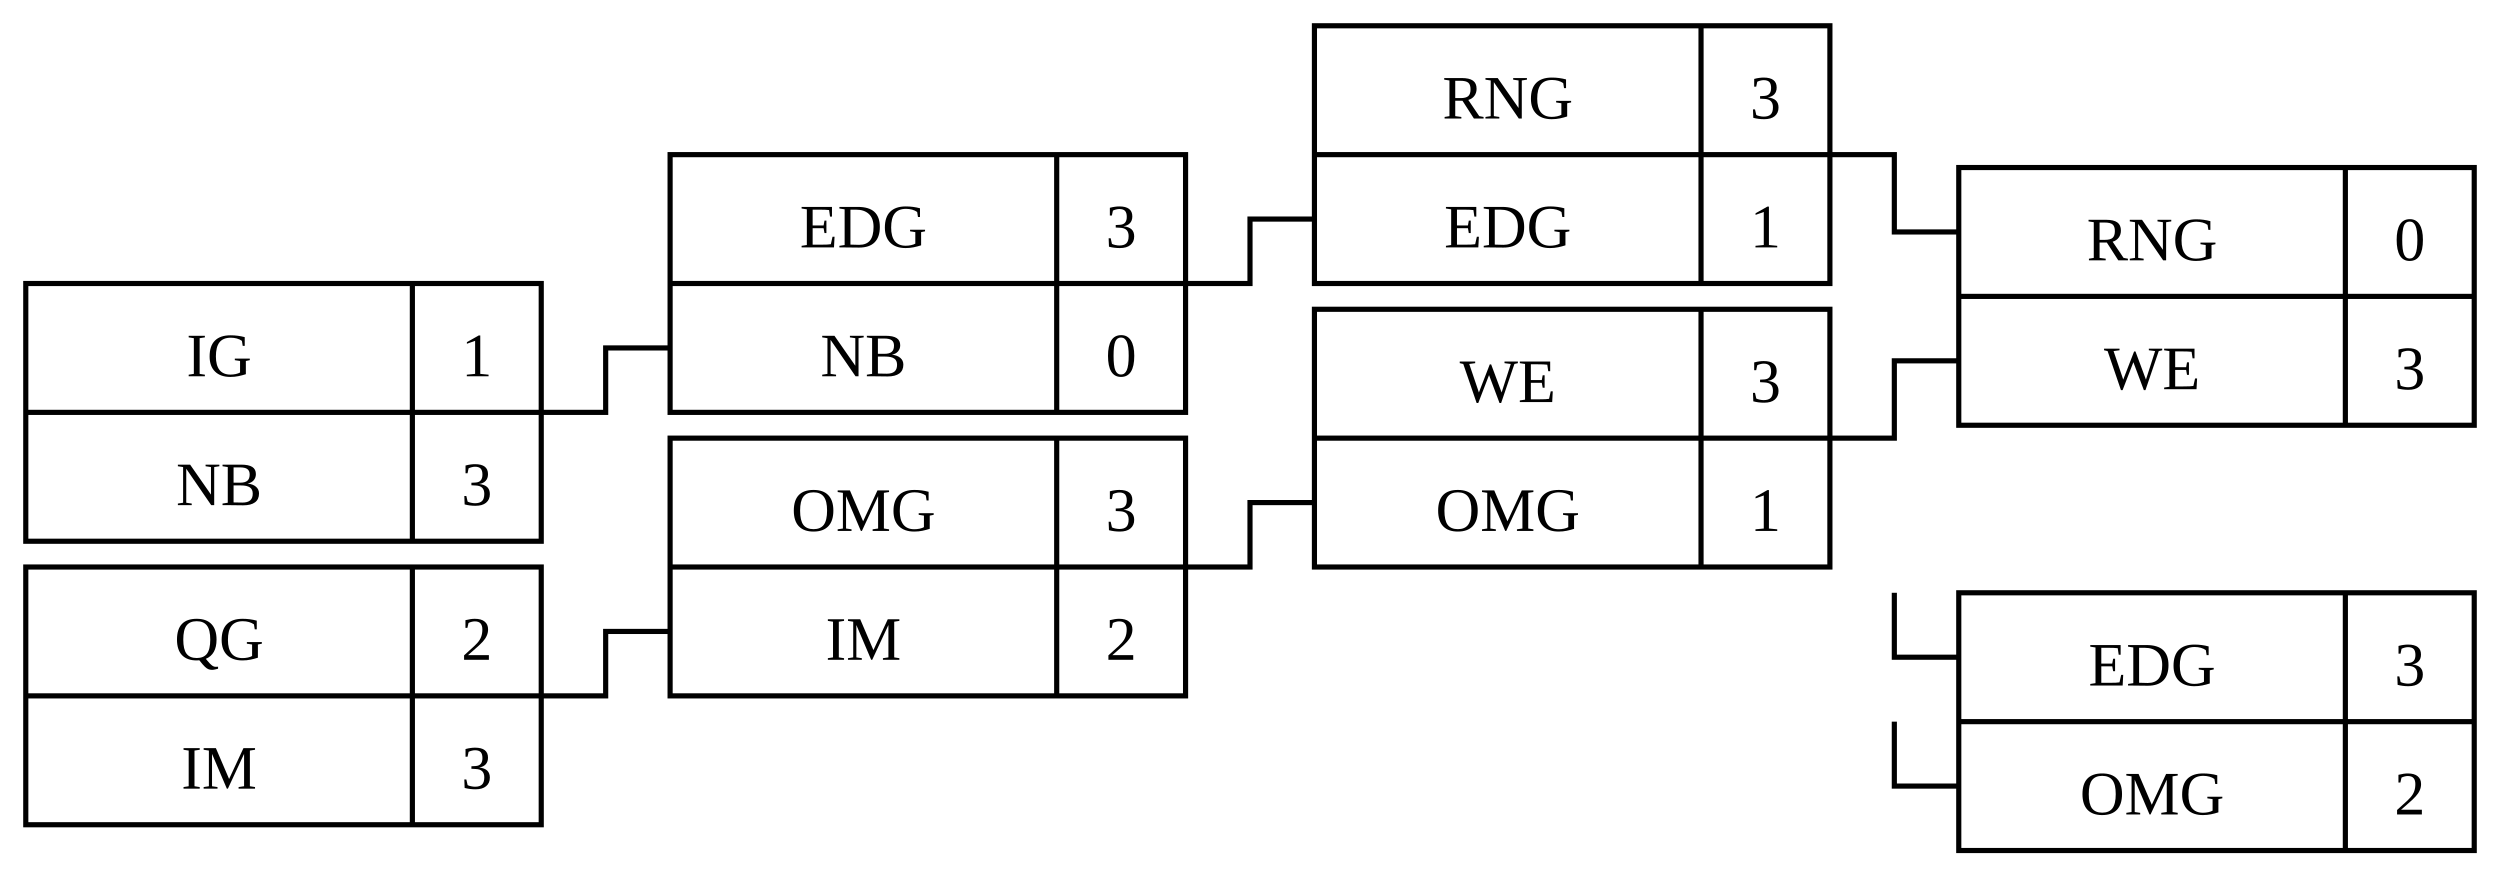
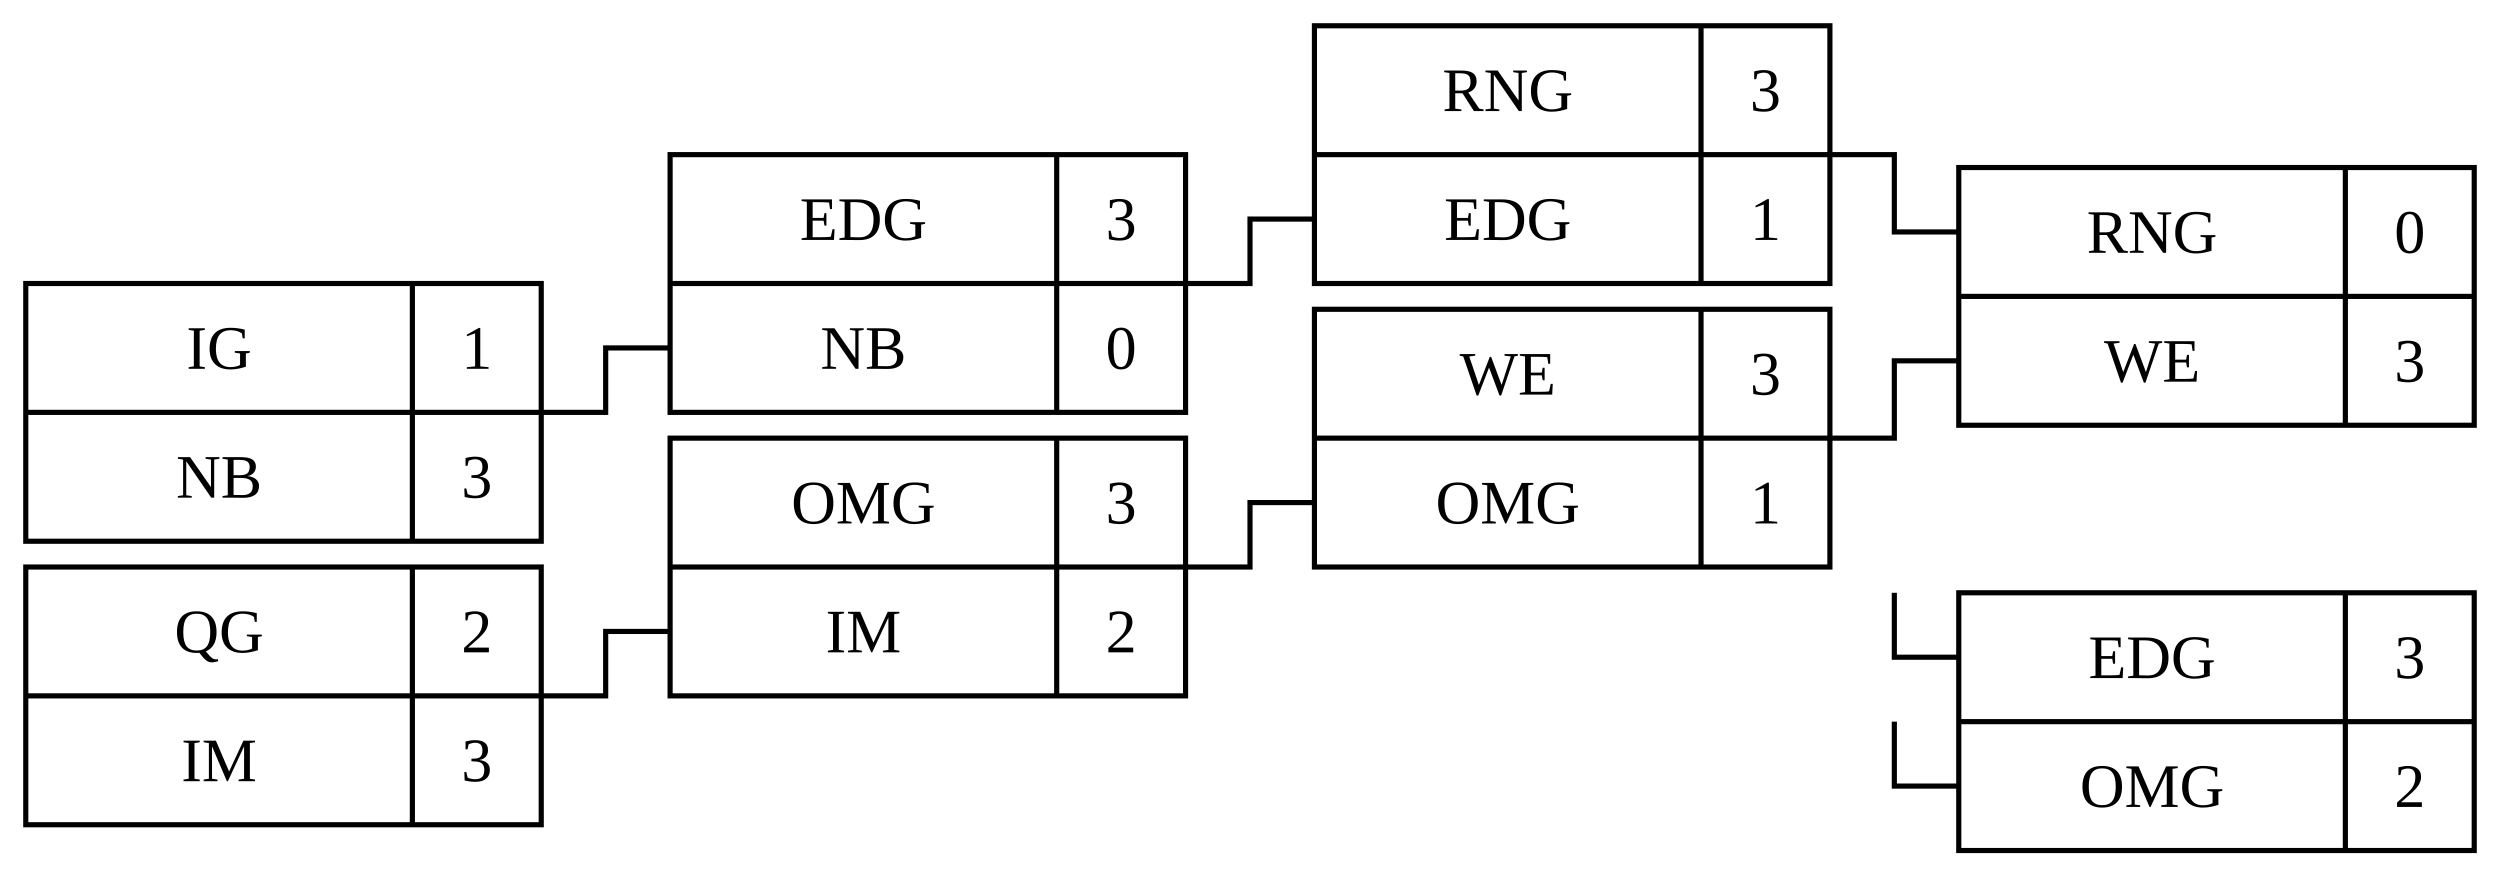
<svg xmlns="http://www.w3.org/2000/svg" width="485" height="170">
  <style>
        /*  */
        .line { fill: none; stroke: black; stroke-width: 1px; }
-         text { text-anchor: middle; }
+         text { text-anchor: middle; dominant-baseline: central; }
        /*  */
    </style>
  <g transform="translate(5 55)">
    <path class="line" d="M0 0H100V50H0ZM0 25H100M75 0V50" />
-     <text x="37.5" y="18">IG</text>
-     <text x="87.5" y="18">1</text>
-     <text x="37.5" y="43">NB</text>
-     <text x="87.5" y="43">3</text>
+     <text x="37.5" y="12.5">IG</text>
+     <text x="87.5" y="12.5">1</text>
+     <text x="37.5" y="37.5">NB</text>
+     <text x="87.5" y="37.5">3</text>
  </g>
  <g transform="translate(5 110)">
    <path class="line" d="M0 0H100V50H0ZM0 25H100M75 0V50" />
-     <text x="37.5" y="18">QG</text>
-     <text x="87.5" y="18">2</text>
-     <text x="37.5" y="43">IM</text>
-     <text x="87.5" y="43">3</text>
+     <text x="37.5" y="12.5">QG</text>
+     <text x="87.5" y="12.5">2</text>
+     <text x="37.5" y="37.5">IM</text>
+     <text x="87.5" y="37.5">3</text>
  </g>
  <path class="line" d="M105 80h12.5v-12.5h12.5" />
  <path class="line" d="M105 135h12.5v-12.5h12.5" />
  <g transform="translate(130 30)">
    <path class="line" d="M0 0H100V50H0ZM0 25H100M75 0V50" />
-     <text x="37.5" y="18">EDG</text>
-     <text x="87.5" y="18">3</text>
-     <text x="37.5" y="43">NB</text>
-     <text x="87.5" y="43">0</text>
+     <text x="37.5" y="12.5">EDG</text>
+     <text x="87.5" y="12.5">3</text>
+     <text x="37.5" y="37.5">NB</text>
+     <text x="87.5" y="37.5">0</text>
  </g>
  <g transform="translate(130 85)">
    <path class="line" d="M0 0H100V50H0ZM0 25H100M75 0V50" />
-     <text x="37.5" y="18">OMG</text>
-     <text x="87.5" y="18">3</text>
-     <text x="37.5" y="43">IM</text>
-     <text x="87.5" y="43">2</text>
+     <text x="37.5" y="12.5">OMG</text>
+     <text x="87.5" y="12.5">3</text>
+     <text x="37.5" y="37.5">IM</text>
+     <text x="87.5" y="37.5">2</text>
  </g>
  <path class="line" d="M230 55h12.5v-12.5h12.5" />
  <path class="line" d="M230 110h12.5v-12.5h12.5" />
  <g transform="translate(255 5)">
    <path class="line" d="M0 0H100V50H0ZM0 25H100M75 0V50" />
-     <text x="37.5" y="18">RNG</text>
-     <text x="87.5" y="18">3</text>
-     <text x="37.5" y="43">EDG</text>
-     <text x="87.5" y="43">1</text>
+     <text x="37.5" y="12.5">RNG</text>
+     <text x="87.5" y="12.5">3</text>
+     <text x="37.5" y="37.5">EDG</text>
+     <text x="87.5" y="37.5">1</text>
  </g>
  <g transform="translate(255 60)">
    <path class="line" d="M0 0H100V50H0ZM0 25H100M75 0V50" />
-     <text x="37.5" y="18">WE</text>
-     <text x="87.5" y="18">3</text>
-     <text x="37.5" y="43">OMG</text>
-     <text x="87.5" y="43">1</text>
+     <text x="37.5" y="12.5">WE</text>
+     <text x="87.5" y="12.5">3</text>
+     <text x="37.5" y="37.5">OMG</text>
+     <text x="87.5" y="37.5">1</text>
  </g>
  <path class="line" d="M367.5 115v12.5h12.5" />
  <path class="line" d="M367.5 140v12.5h12.5" />
  <g transform="translate(380 115)">
    <path class="line" d="M0 0H100V50H0ZM0 25H100M75 0V50" />
-     <text x="37.5" y="18">EDG</text>
-     <text x="87.5" y="18">3</text>
-     <text x="37.5" y="43">OMG</text>
-     <text x="87.5" y="43">2</text>
+     <text x="37.5" y="12.5">EDG</text>
+     <text x="87.5" y="12.5">3</text>
+     <text x="37.5" y="37.5">OMG</text>
+     <text x="87.5" y="37.5">2</text>
  </g>
  <path class="line" d="M355 30h12.5v15h12.5m0 25h-12.5v15h-12.5" />
  <g transform="translate(380 32.5)">
    <path class="line" d="M0 0H100V50H0ZM0 25H100M75 0V50" />
-     <text x="37.5" y="18">RNG</text>
-     <text x="87.5" y="18">0</text>
-     <text x="37.5" y="43">WE</text>
-     <text x="87.5" y="43">3</text>
+     <text x="37.5" y="12.5">RNG</text>
+     <text x="87.5" y="12.5">0</text>
+     <text x="37.5" y="37.5">WE</text>
+     <text x="87.5" y="37.5">3</text>
  </g>
</svg>
